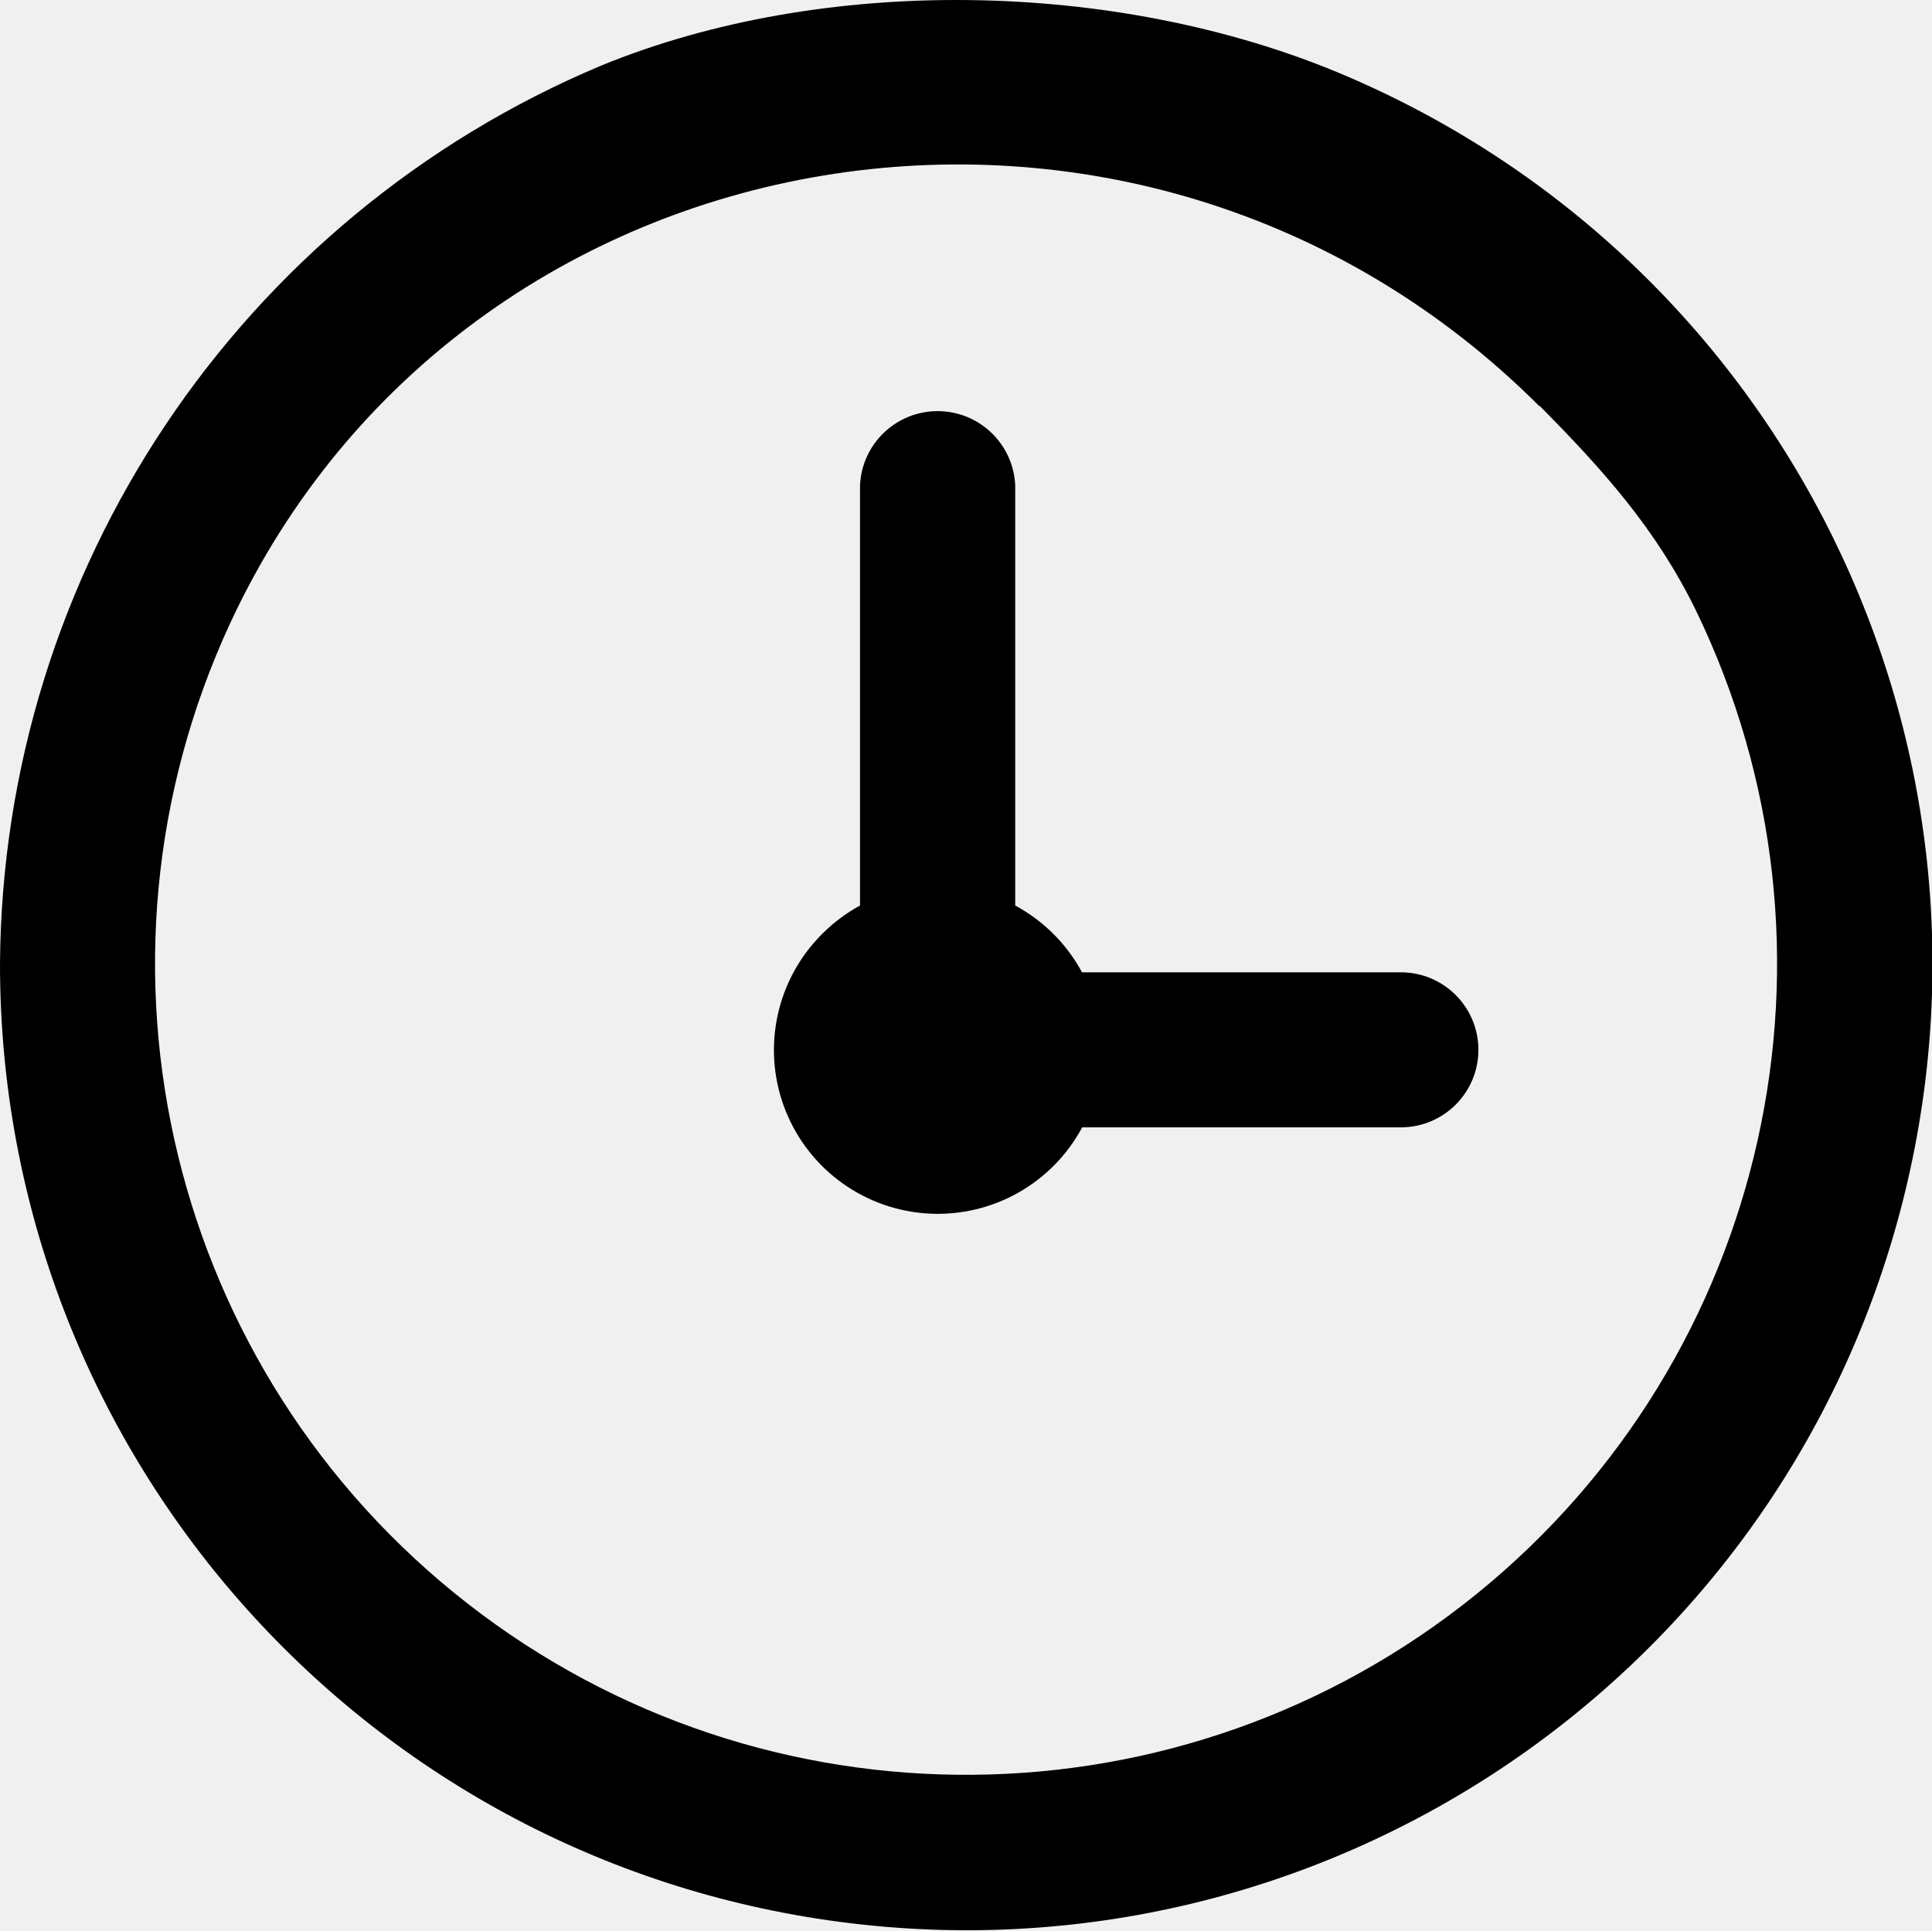
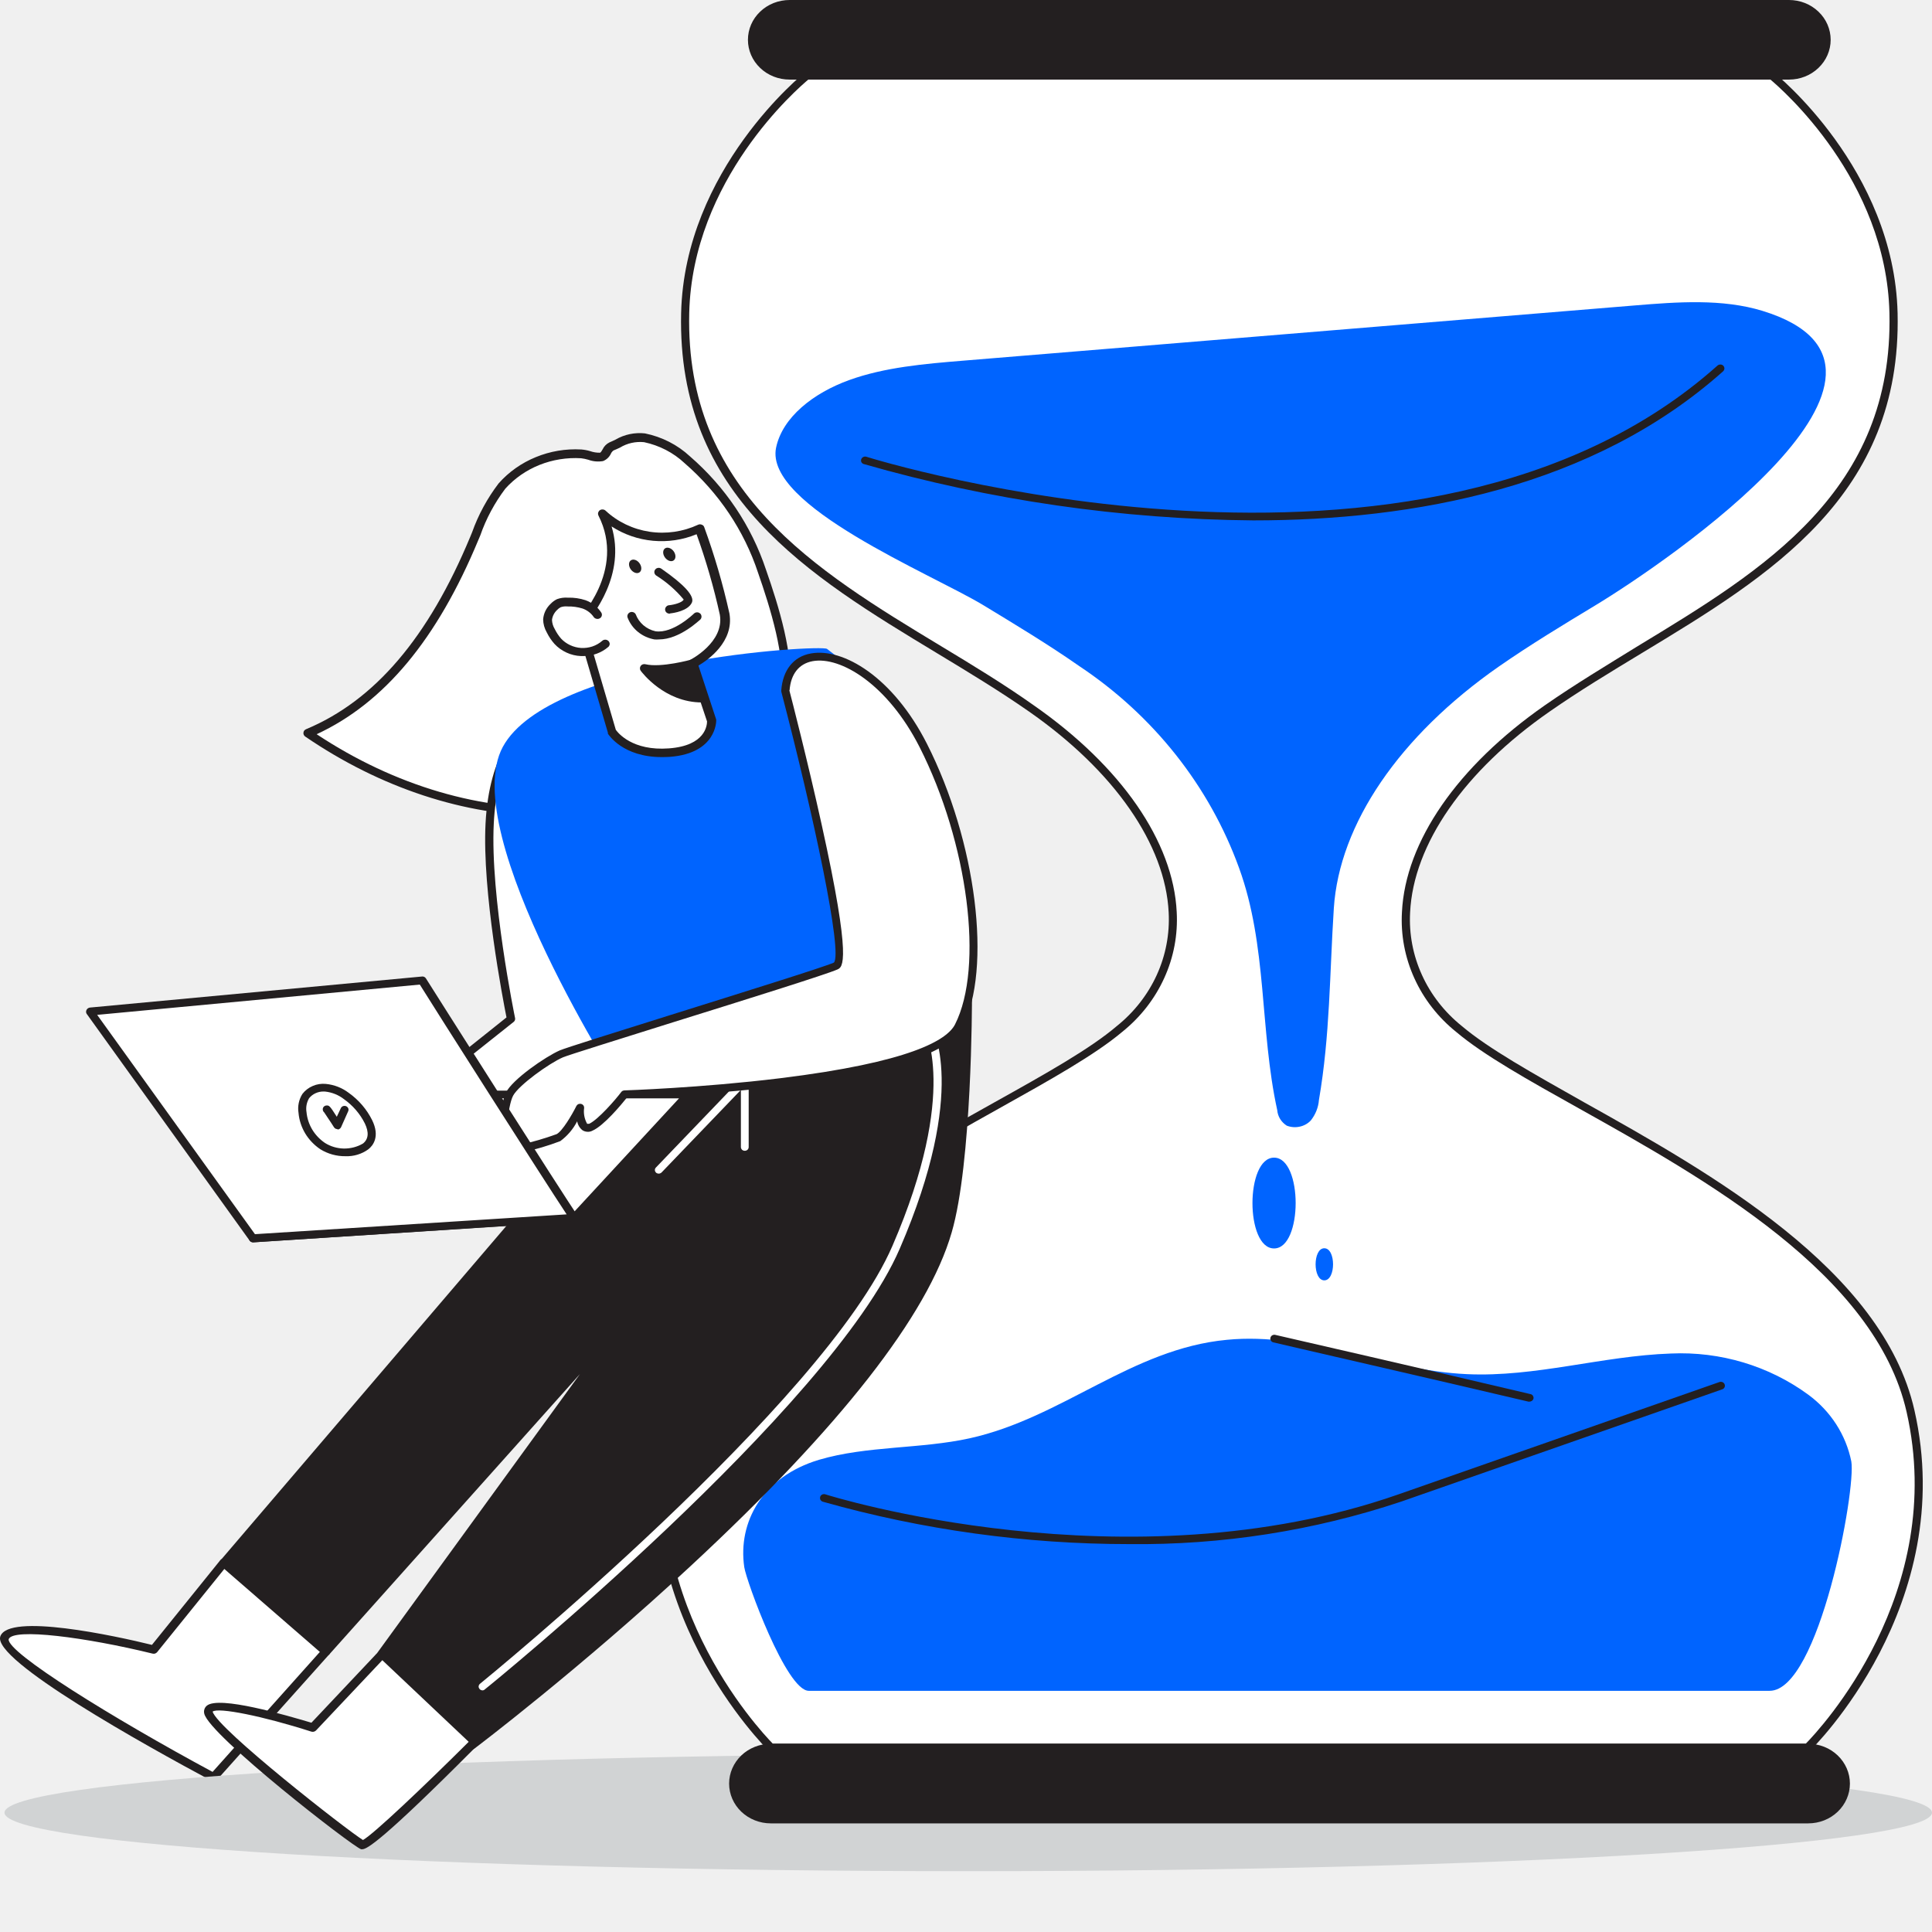
- <svg xmlns="http://www.w3.org/2000/svg" width="100%" viewBox="0 0 122.88 122.8">
-   <g id="Layer_2" data-name="Layer 2">
-     <g id="Layer_1-2" data-name="Layer 1">
-       <path d="M85,4.57A61.45,61.45,0,1,1,0,61.35,62.43,62.43,0,0,1,38.24,4.17C52.4-1.63,70.85-1.27,85,4.57ZM52,59.71A10.52,10.52,0,0,1,54.7,57.6V30.87a4.94,4.94,0,0,1,9.87,0V57.6a10.48,10.48,0,0,1,4.25,4.25H89.1a4.93,4.93,0,1,1,0,9.86H68.83A10.42,10.42,0,1,1,52,59.71ZM97.91,25.84C72.46.39,29.53,7.58,14.64,39.64a51.58,51.58,0,1,0,93.21-.84c-2.52-5.15-5.88-8.9-9.94-13Z" />
-     </g>
-   </g>
+ <svg xmlns="http://www.w3.org/2000/svg" width="100%" viewBox="0 0 31 31" fill="none">
+   <path d="M5.23 26.501L3.429 28.516C3.429 28.516 -0.057 26.648 0.071 26.279C0.199 25.911 2.464 26.467 2.464 26.467L3.588 25.075" fill="white" />
+   <path d="M3.43 28.584C3.417 28.584 3.405 28.58 3.394 28.574C2.331 28.005 -0.127 26.638 0.005 26.257C0.137 25.877 1.845 26.247 2.438 26.393L3.534 25.035C3.545 25.021 3.562 25.012 3.581 25.009C3.599 25.007 3.618 25.012 3.633 25.022C3.648 25.033 3.658 25.05 3.66 25.067C3.663 25.085 3.657 25.103 3.646 25.117L2.522 26.509C2.514 26.519 2.502 26.527 2.489 26.532C2.476 26.536 2.462 26.537 2.448 26.533C1.385 26.272 0.204 26.117 0.139 26.302C0.108 26.513 1.804 27.566 3.411 28.431L5.177 26.456C5.19 26.444 5.206 26.438 5.224 26.437C5.241 26.437 5.258 26.442 5.272 26.453C5.285 26.464 5.294 26.479 5.296 26.495C5.299 26.512 5.295 26.529 5.285 26.543L3.482 28.558C3.476 28.566 3.468 28.572 3.459 28.577C3.45 28.581 3.44 28.584 3.43 28.584Z" fill="#231F20" />
+   <path d="M11.027 7.374C10.838 7.197 10.6 7.077 10.341 7.026C10.119 6.995 9.997 7.084 9.812 7.162C9.738 7.193 9.729 7.298 9.651 7.329C9.573 7.36 9.412 7.283 9.322 7.28C9.083 7.267 8.844 7.308 8.624 7.398C8.404 7.488 8.208 7.626 8.053 7.8C7.861 8.057 7.712 8.34 7.609 8.64C7.077 9.923 6.262 11.211 4.938 11.765C6.134 12.58 7.597 13.098 9.063 13.017C9.78 12.976 10.479 12.786 11.111 12.461C11.607 12.204 12.509 11.673 12.599 11.083C12.683 10.53 12.408 9.682 12.226 9.16C12 8.474 11.586 7.857 11.027 7.374Z" fill="white" />
+   <path d="M8.763 13.09C7.464 13.09 6.104 12.644 4.897 11.818C4.887 11.811 4.879 11.802 4.874 11.79C4.869 11.78 4.867 11.768 4.869 11.756C4.87 11.744 4.874 11.733 4.881 11.723C4.889 11.714 4.899 11.706 4.91 11.701C6.011 11.242 6.873 10.231 7.545 8.614L7.575 8.541C7.675 8.26 7.819 7.995 8.001 7.756C8.163 7.573 8.367 7.429 8.597 7.335C8.828 7.24 9.077 7.198 9.327 7.212C9.376 7.216 9.424 7.225 9.47 7.239C9.519 7.256 9.572 7.265 9.625 7.264C9.64 7.264 9.655 7.234 9.67 7.209C9.692 7.162 9.73 7.123 9.778 7.099C9.814 7.084 9.847 7.068 9.878 7.053C10.019 6.971 10.184 6.936 10.348 6.954C10.62 7.009 10.871 7.137 11.07 7.322C11.638 7.814 12.058 8.441 12.29 9.139C12.492 9.715 12.749 10.542 12.665 11.094C12.577 11.667 11.789 12.181 11.142 12.521C10.5 12.849 9.792 13.04 9.066 13.082C8.966 13.087 8.865 13.09 8.763 13.09ZM5.081 11.781C6.331 12.609 7.74 13.025 9.064 12.951C9.77 12.913 10.458 12.727 11.08 12.408C11.955 11.956 12.47 11.485 12.531 11.08C12.611 10.559 12.359 9.75 12.163 9.189C11.94 8.514 11.533 7.907 10.984 7.431C10.805 7.263 10.58 7.147 10.335 7.095C10.199 7.081 10.062 7.112 9.948 7.182C9.915 7.197 9.881 7.214 9.844 7.228C9.824 7.243 9.809 7.262 9.8 7.284C9.775 7.335 9.732 7.376 9.677 7.398C9.598 7.412 9.515 7.405 9.44 7.377C9.402 7.366 9.364 7.358 9.325 7.353C9.096 7.339 8.867 7.376 8.656 7.46C8.445 7.545 8.257 7.675 8.108 7.841C7.936 8.07 7.8 8.322 7.707 8.59L7.676 8.663C7.013 10.261 6.163 11.28 5.081 11.781Z" fill="#231F20" />
+   <path d="M8.556 11.704C8.792 11.466 7.937 11.651 7.858 13.211C7.796 14.401 8.199 16.346 8.199 16.346L5.521 18.484L7.176 18.935C7.176 18.935 10.194 16.84 10.192 16.687C10.191 16.533 8.556 11.704 8.556 11.704Z" fill="white" />
+   <path d="M7.175 18.998C7.169 18.999 7.162 18.999 7.156 18.998L5.502 18.547C5.49 18.543 5.48 18.537 5.472 18.529C5.464 18.52 5.459 18.51 5.456 18.499C5.454 18.488 5.455 18.477 5.459 18.466C5.463 18.456 5.47 18.447 5.479 18.439L8.127 16.325C8.073 16.053 7.734 14.306 7.791 13.211C7.849 12.082 8.317 11.613 8.535 11.564C8.556 11.557 8.578 11.556 8.599 11.563C8.62 11.569 8.638 11.582 8.65 11.6C8.66 11.62 8.662 11.642 8.658 11.663C8.654 11.685 8.644 11.705 8.627 11.72C8.925 12.597 10.249 16.537 10.257 16.687C10.264 16.836 8.602 18.021 7.213 18.986C7.202 18.993 7.189 18.998 7.175 18.998ZM5.655 18.454L7.162 18.862C8.262 18.098 9.998 16.856 10.124 16.673C10.08 16.443 9.128 13.602 8.492 11.718C8.326 11.836 7.971 12.241 7.923 13.212C7.863 14.382 8.26 16.313 8.265 16.337C8.267 16.348 8.266 16.36 8.262 16.37C8.258 16.381 8.251 16.39 8.242 16.397L5.655 18.454Z" fill="#231F20" />
+   <path d="M15.536 30.024C24.077 30.024 31 29.604 31 29.085C31 28.567 24.077 28.146 15.536 28.146C6.996 28.146 0.072 28.567 0.072 29.085C0.072 29.604 6.996 30.024 15.536 30.024Z" fill="#D1D3D4" />
+   <path d="M13.27 10.412C13.172 10.338 8.82 10.597 8.068 11.984C7.317 13.371 10.02 17.555 10.02 17.555L15.525 15.98C15.525 15.98 15.918 12.39 13.27 10.412Z" fill="#0064FF" />
+   <path d="M30.655 22.642C31.366 25.767 29.005 28.04 29.005 28.04H12.374C12.374 28.04 10.015 25.776 10.722 22.642C11.429 19.507 16.442 17.799 17.965 16.514C19.489 15.229 18.946 13.044 16.55 11.373C14.154 9.701 10.91 8.641 11.001 5.031C11.055 2.721 12.961 1.217 12.961 1.217H28.423C28.423 1.217 30.329 2.712 30.383 5.031C30.468 8.641 27.225 9.701 24.827 11.373C22.43 13.044 21.886 15.229 23.412 16.514C24.937 17.799 29.948 19.514 30.655 22.642Z" fill="white" />
+   <path d="M29.004 28.103H12.373C12.356 28.102 12.339 28.096 12.326 28.084C12.304 28.06 9.952 25.753 10.659 22.628C11.171 20.365 13.94 18.816 15.961 17.685C16.784 17.226 17.492 16.829 17.922 16.462C18.198 16.24 18.417 15.96 18.561 15.644C18.705 15.328 18.77 14.985 18.752 14.64C18.699 13.553 17.882 12.373 16.511 11.417C16.04 11.088 15.525 10.777 15.027 10.476C12.978 9.238 10.861 7.957 10.929 5.025C10.983 2.715 12.894 1.179 12.914 1.164C12.925 1.155 12.94 1.149 12.955 1.149H28.422C28.437 1.15 28.452 1.155 28.463 1.164C28.482 1.179 30.392 2.709 30.448 5.025C30.516 7.957 28.398 9.237 26.349 10.476C25.852 10.777 25.337 11.088 24.865 11.417C23.495 12.368 22.678 13.548 22.626 14.64C22.607 14.984 22.672 15.328 22.816 15.644C22.959 15.96 23.178 16.24 23.454 16.462C23.881 16.824 24.592 17.221 25.414 17.685C27.436 18.816 30.206 20.365 30.718 22.628C31.43 25.753 29.074 28.063 29.049 28.084C29.044 28.09 29.037 28.094 29.029 28.098C29.021 28.101 29.012 28.103 29.004 28.103ZM12.4 27.978H28.975C29.193 27.756 31.252 25.566 30.592 22.654C30.091 20.443 27.349 18.912 25.349 17.793C24.522 17.331 23.807 16.931 23.368 16.56C23.076 16.326 22.845 16.03 22.694 15.696C22.542 15.362 22.474 14.998 22.495 14.635C22.55 13.504 23.385 12.295 24.788 11.317C25.265 10.985 25.784 10.673 26.281 10.366C28.298 9.143 30.384 7.883 30.317 5.022C30.267 2.882 28.588 1.427 28.398 1.269H12.979C12.789 1.427 11.11 2.882 11.059 5.022C10.992 7.883 13.079 9.146 15.097 10.366C15.596 10.667 16.112 10.98 16.587 11.317C17.99 12.295 18.827 13.504 18.881 14.635C18.901 14.998 18.833 15.36 18.681 15.693C18.53 16.026 18.3 16.321 18.009 16.555C17.569 16.926 16.855 17.325 16.028 17.787C14.027 18.907 11.286 20.438 10.786 22.649C10.127 25.566 12.183 27.756 12.4 27.978Z" fill="#231F20" />
+   <path d="M15.769 9.705C16.283 10.017 16.815 10.337 17.319 10.689C18.509 11.481 19.405 12.614 19.88 13.923C20.338 15.178 20.21 16.515 20.494 17.813C20.498 17.863 20.514 17.911 20.54 17.954C20.567 17.997 20.603 18.034 20.647 18.062C20.712 18.087 20.784 18.093 20.853 18.078C20.922 18.064 20.985 18.029 21.032 17.979C21.108 17.884 21.154 17.769 21.163 17.65C21.342 16.609 21.334 15.627 21.402 14.572C21.49 13.225 22.451 11.809 24.051 10.694C24.556 10.343 25.087 10.022 25.602 9.711C26.76 9.01 31.293 5.914 28.28 4.988C27.635 4.791 26.917 4.844 26.23 4.901L15.456 5.787C14.832 5.838 14.194 5.893 13.624 6.099C13.053 6.306 12.553 6.694 12.452 7.186C12.267 8.113 14.927 9.2 15.769 9.705Z" fill="#0064FF" />
+   <path d="M29.017 22.38C28.386 21.917 27.605 21.682 26.81 21.718C25.709 21.756 24.638 22.1 23.538 22.049C22.227 21.99 20.99 21.37 19.686 21.498C18.157 21.642 17.047 22.749 15.56 23.078C14.771 23.252 13.911 23.196 13.142 23.423C12.234 23.695 11.837 24.424 11.942 25.145C11.975 25.369 12.617 27.13 12.977 27.13H28.395C29.188 27.13 29.785 23.896 29.705 23.448C29.619 23.023 29.375 22.644 29.017 22.38Z" fill="#0064FF" />
+   <path d="M28.703 0.061H12.671C12.337 0.061 12.065 0.32 12.065 0.639C12.065 0.959 12.337 1.217 12.671 1.217H28.703C29.038 1.217 29.309 0.959 29.309 0.639C29.309 0.32 29.038 0.061 28.703 0.061Z" fill="#231F20" />
+   <path d="M28.706 1.277H12.67C12.492 1.277 12.322 1.21 12.197 1.09C12.071 0.97 12.001 0.808 12.001 0.639C12.001 0.469 12.071 0.307 12.197 0.187C12.322 0.067 12.492 7.13823e-09 12.67 0H28.706C28.883 7.13823e-09 29.053 0.067 29.178 0.187C29.304 0.307 29.374 0.469 29.374 0.639C29.374 0.808 29.304 0.97 29.178 1.09C29.053 1.21 28.883 1.277 28.706 1.277ZM12.67 0.121C12.596 0.117 12.522 0.128 12.453 0.152C12.384 0.177 12.321 0.215 12.268 0.263C12.214 0.311 12.171 0.37 12.143 0.435C12.113 0.499 12.098 0.569 12.098 0.639C12.098 0.71 12.113 0.779 12.143 0.844C12.171 0.909 12.214 0.967 12.268 1.016C12.321 1.064 12.384 1.102 12.453 1.126C12.522 1.15 12.596 1.161 12.67 1.158H28.706C28.845 1.151 28.976 1.093 29.072 0.997C29.168 0.9 29.221 0.772 29.221 0.639C29.221 0.506 29.168 0.378 29.072 0.282C28.976 0.185 28.845 0.128 28.706 0.121H12.67Z" fill="#231F20" />
+   <path d="M29.013 28.04H12.363C12.028 28.04 11.757 28.299 11.757 28.618C11.757 28.938 12.028 29.197 12.363 29.197H29.013C29.348 29.197 29.619 28.938 29.619 28.618C29.619 28.299 29.348 28.04 29.013 28.04Z" fill="#231F20" />
+   <path d="M29.014 29.257H12.368C12.191 29.257 12.021 29.19 11.895 29.07C11.77 28.951 11.699 28.788 11.699 28.619C11.699 28.449 11.77 28.287 11.895 28.167C12.021 28.047 12.191 27.98 12.368 27.98H29.014C29.192 27.98 29.362 28.047 29.487 28.167C29.612 28.287 29.683 28.449 29.683 28.619C29.683 28.788 29.612 28.951 29.487 29.07C29.362 29.19 29.192 29.257 29.014 29.257ZM12.368 28.1C12.224 28.1 12.085 28.154 11.984 28.252C11.882 28.349 11.824 28.481 11.824 28.619C11.824 28.756 11.882 28.888 11.984 28.986C12.085 29.083 12.224 29.138 12.368 29.138H29.014C29.158 29.138 29.297 29.083 29.398 28.986C29.5 28.888 29.558 28.756 29.558 28.619C29.558 28.481 29.5 28.349 29.398 28.252C29.297 28.154 29.158 28.1 29.014 28.1H12.368Z" fill="#231F20" />
+   <path d="M20.443 18.575C19.982 18.575 19.98 20.032 20.443 20.032C20.905 20.032 20.905 18.575 20.443 18.575Z" fill="#0064FF" />
+   <path d="M21.249 20.029C21.063 20.029 21.063 20.544 21.249 20.544C21.436 20.544 21.437 20.029 21.249 20.029Z" fill="#0064FF" />
+   <path d="M20.11 8.35C17.993 8.332 15.889 8.028 13.86 7.446C13.852 7.444 13.845 7.44 13.838 7.435C13.832 7.429 13.826 7.423 13.822 7.416C13.818 7.409 13.816 7.401 13.816 7.392C13.815 7.384 13.816 7.376 13.819 7.369C13.825 7.353 13.836 7.34 13.852 7.333C13.867 7.325 13.885 7.324 13.902 7.329C13.99 7.358 22.825 10.095 27.56 5.864C27.573 5.854 27.589 5.848 27.607 5.849C27.623 5.849 27.64 5.856 27.651 5.868C27.663 5.88 27.669 5.896 27.669 5.912C27.669 5.929 27.662 5.944 27.65 5.956C25.561 7.821 22.691 8.35 20.11 8.35Z" fill="#231F20" />
+   <path d="M18.117 24.776C16.455 24.776 14.801 24.547 13.207 24.097C13.198 24.095 13.19 24.091 13.183 24.086C13.176 24.081 13.17 24.074 13.165 24.066C13.161 24.059 13.158 24.05 13.158 24.042C13.157 24.033 13.158 24.025 13.161 24.016C13.163 24.008 13.168 24.001 13.174 23.994C13.18 23.988 13.188 23.983 13.196 23.979C13.204 23.976 13.213 23.974 13.222 23.974C13.231 23.974 13.24 23.975 13.248 23.979C13.295 23.995 18.097 25.496 22.436 23.979L27.582 22.178C27.591 22.174 27.6 22.172 27.609 22.172C27.618 22.172 27.627 22.173 27.636 22.176C27.645 22.18 27.652 22.185 27.659 22.191C27.665 22.197 27.67 22.205 27.673 22.213C27.676 22.221 27.677 22.23 27.677 22.239C27.676 22.248 27.673 22.256 27.669 22.264C27.665 22.272 27.659 22.279 27.651 22.284C27.644 22.289 27.636 22.293 27.627 22.295L22.486 24.093C21.083 24.562 19.604 24.793 18.117 24.776Z" fill="#231F20" />
+   <path d="M24.541 22.49H24.525C23.042 22.14 20.454 21.547 20.427 21.538C20.412 21.533 20.399 21.523 20.391 21.509C20.383 21.495 20.381 21.48 20.385 21.464C20.389 21.449 20.398 21.436 20.412 21.427C20.426 21.419 20.442 21.415 20.459 21.418C20.484 21.424 23.072 22.017 24.556 22.369C24.564 22.37 24.573 22.374 24.579 22.378C24.587 22.383 24.592 22.389 24.597 22.396C24.601 22.403 24.604 22.411 24.606 22.419C24.607 22.427 24.607 22.436 24.605 22.443C24.601 22.457 24.592 22.469 24.581 22.477C24.569 22.485 24.555 22.49 24.541 22.49Z" fill="#231F20" />
+   <path d="M11.114 10.647L11.421 11.566C11.421 11.566 11.437 12.024 10.746 12.076C10.054 12.13 9.815 11.738 9.815 11.738L9.309 10.006C9.309 10.006 10.137 9.182 9.659 8.239C9.862 8.428 10.122 8.552 10.402 8.595C10.682 8.637 10.969 8.597 11.224 8.479C11.386 8.928 11.521 9.386 11.625 9.851C11.712 10.35 11.114 10.647 11.114 10.647Z" fill="white" />
+   <path d="M10.618 12.148C9.992 12.148 9.764 11.788 9.754 11.772C9.754 11.767 9.754 11.761 9.754 11.756L9.246 10.025C9.243 10.013 9.243 10.001 9.246 9.99C9.249 9.979 9.255 9.968 9.264 9.959C9.272 9.951 10.052 9.156 9.602 8.271C9.595 8.256 9.594 8.24 9.598 8.224C9.603 8.209 9.613 8.195 9.626 8.186C9.64 8.177 9.657 8.173 9.673 8.175C9.69 8.176 9.706 8.183 9.717 8.194C9.91 8.374 10.157 8.492 10.423 8.532C10.689 8.572 10.961 8.532 11.203 8.419C11.212 8.415 11.221 8.413 11.231 8.413C11.241 8.413 11.251 8.415 11.26 8.419C11.269 8.422 11.278 8.427 11.285 8.434C11.292 8.441 11.297 8.45 11.3 8.459C11.465 8.912 11.6 9.374 11.704 9.843C11.782 10.296 11.359 10.59 11.207 10.68L11.492 11.546C11.492 11.552 11.492 11.558 11.492 11.564C11.492 11.564 11.5 12.087 10.75 12.144C10.705 12.147 10.661 12.148 10.618 12.148ZM9.881 11.71C9.915 11.758 10.147 12.053 10.735 12.008C11.322 11.964 11.344 11.635 11.345 11.576L11.042 10.669C11.037 10.653 11.037 10.637 11.043 10.622C11.05 10.607 11.061 10.595 11.076 10.587C11.076 10.587 11.627 10.306 11.55 9.863C11.454 9.426 11.329 8.995 11.177 8.572C10.957 8.663 10.717 8.699 10.478 8.677C10.24 8.655 10.011 8.576 9.813 8.447C10.047 9.219 9.513 9.878 9.386 10.023L9.881 11.71Z" fill="#231F20" />
+   <path d="M9.595 9.862C9.543 9.785 9.468 9.726 9.379 9.693C9.294 9.667 9.206 9.654 9.117 9.657C9.069 9.652 9.02 9.658 8.975 9.676C8.944 9.69 8.917 9.71 8.895 9.735C8.836 9.789 8.8 9.861 8.794 9.938C8.795 10 8.813 10.061 8.845 10.116C8.875 10.177 8.913 10.234 8.959 10.286C9.006 10.336 9.062 10.378 9.126 10.407C9.189 10.437 9.258 10.454 9.329 10.458C9.399 10.462 9.47 10.453 9.537 10.43C9.603 10.408 9.665 10.373 9.717 10.328" fill="white" />
+   <path d="M9.358 10.527H9.324C9.243 10.524 9.163 10.505 9.09 10.471C9.016 10.437 8.951 10.39 8.897 10.332C8.847 10.276 8.806 10.214 8.773 10.147C8.736 10.083 8.716 10.011 8.715 9.938C8.722 9.844 8.764 9.756 8.834 9.69C8.863 9.659 8.898 9.633 8.937 9.614C8.992 9.594 9.052 9.585 9.112 9.59C9.208 9.587 9.305 9.601 9.396 9.631C9.5 9.669 9.588 9.738 9.647 9.828C9.652 9.835 9.655 9.844 9.657 9.852C9.659 9.861 9.658 9.87 9.656 9.879C9.654 9.888 9.65 9.896 9.645 9.903C9.639 9.911 9.632 9.917 9.624 9.921C9.608 9.931 9.589 9.934 9.57 9.929C9.552 9.925 9.536 9.915 9.526 9.9C9.483 9.837 9.42 9.79 9.347 9.764C9.269 9.74 9.189 9.729 9.108 9.731C9.07 9.727 9.032 9.731 8.997 9.743C8.974 9.755 8.955 9.77 8.938 9.788C8.893 9.831 8.864 9.887 8.857 9.947C8.859 9.998 8.874 10.048 8.901 10.093C8.928 10.148 8.962 10.2 9.004 10.248C9.086 10.335 9.202 10.389 9.325 10.397C9.386 10.4 9.447 10.392 9.505 10.373C9.563 10.353 9.616 10.323 9.661 10.284C9.668 10.278 9.675 10.273 9.684 10.269C9.693 10.266 9.702 10.264 9.711 10.264C9.721 10.264 9.73 10.266 9.739 10.269C9.748 10.273 9.755 10.278 9.762 10.284C9.769 10.29 9.774 10.298 9.777 10.306C9.781 10.314 9.783 10.323 9.783 10.332C9.783 10.341 9.781 10.349 9.777 10.357C9.774 10.366 9.769 10.373 9.762 10.379C9.651 10.475 9.507 10.527 9.358 10.527Z" fill="#231F20" />
+   <path d="M10.569 9.179C10.569 9.179 11.083 9.535 11.036 9.646C10.989 9.756 10.751 9.781 10.751 9.781" fill="white" />
+   <path d="M10.747 9.846C10.728 9.847 10.71 9.841 10.695 9.829C10.681 9.817 10.673 9.8 10.672 9.782C10.671 9.764 10.678 9.746 10.691 9.733C10.703 9.719 10.721 9.711 10.74 9.711C10.824 9.702 10.95 9.666 10.97 9.62C10.845 9.469 10.696 9.339 10.528 9.234C10.513 9.223 10.503 9.207 10.5 9.19C10.497 9.172 10.501 9.154 10.512 9.14C10.518 9.133 10.524 9.126 10.532 9.121C10.54 9.117 10.549 9.114 10.559 9.112C10.568 9.111 10.577 9.111 10.586 9.113C10.596 9.116 10.604 9.12 10.612 9.125C10.982 9.382 11.147 9.565 11.102 9.668C11.041 9.804 10.802 9.838 10.755 9.842L10.747 9.846Z" fill="#231F20" />
+   <path d="M10.258 9.186C10.298 9.161 10.301 9.097 10.265 9.043C10.229 8.988 10.166 8.964 10.126 8.989C10.085 9.013 10.082 9.077 10.118 9.132C10.155 9.186 10.217 9.211 10.258 9.186Z" fill="#231F20" />
+   <path d="M10.805 8.995C10.846 8.97 10.849 8.906 10.813 8.851C10.777 8.797 10.714 8.773 10.674 8.797C10.633 8.822 10.63 8.886 10.666 8.94C10.703 8.995 10.765 9.019 10.805 8.995Z" fill="#231F20" />
+   <path d="M11.191 9.879C11.191 9.879 10.502 10.576 10.143 9.879H11.191Z" fill="white" />
+   <path d="M10.573 10.26C10.549 10.262 10.524 10.262 10.5 10.26C10.404 10.242 10.315 10.202 10.24 10.142C10.165 10.082 10.108 10.005 10.073 9.917C10.065 9.901 10.064 9.882 10.07 9.866C10.076 9.849 10.089 9.834 10.106 9.826C10.114 9.822 10.123 9.82 10.133 9.819C10.142 9.819 10.152 9.82 10.16 9.823C10.169 9.826 10.177 9.83 10.184 9.836C10.191 9.842 10.197 9.85 10.201 9.858C10.226 9.924 10.268 9.984 10.323 10.032C10.378 10.079 10.445 10.113 10.517 10.129C10.802 10.171 11.132 9.848 11.135 9.845C11.141 9.839 11.149 9.834 11.158 9.83C11.166 9.827 11.176 9.825 11.185 9.825C11.194 9.825 11.204 9.827 11.213 9.83C11.221 9.834 11.229 9.839 11.236 9.845C11.249 9.858 11.256 9.876 11.256 9.894C11.256 9.912 11.249 9.929 11.236 9.942C11.229 9.943 10.911 10.26 10.573 10.26Z" fill="#231F20" />
+   <path d="M11.113 10.647C11.113 10.647 10.611 10.783 10.338 10.724C10.338 10.724 10.701 11.218 11.288 11.203L11.113 10.647Z" fill="#231F20" />
+   <path d="M11.263 11.271C10.66 11.271 10.296 10.784 10.28 10.762C10.272 10.751 10.268 10.738 10.268 10.724C10.268 10.71 10.272 10.697 10.28 10.685C10.288 10.674 10.3 10.665 10.313 10.66C10.327 10.655 10.342 10.655 10.356 10.658C10.607 10.718 11.09 10.585 11.094 10.583C11.112 10.578 11.131 10.58 11.148 10.588C11.164 10.597 11.177 10.611 11.182 10.628L11.357 11.182C11.361 11.192 11.361 11.203 11.36 11.213C11.358 11.224 11.354 11.234 11.347 11.242C11.341 11.251 11.333 11.257 11.323 11.262C11.313 11.267 11.303 11.27 11.292 11.271H11.263ZM10.509 10.809C10.692 10.989 10.933 11.103 11.194 11.132L11.067 10.724C10.885 10.771 10.699 10.798 10.511 10.803L10.509 10.809Z" fill="#231F20" />
+   <path d="M15.524 15.986C15.524 15.986 15.524 18.638 15.201 19.757C14.282 22.931 7.571 28.002 7.571 28.002L6.084 26.592L10.172 20.969L5.231 26.495L3.589 25.07L10.02 17.555L15.524 15.986Z" fill="#231F20" />
+   <path d="M7.571 28.07C7.553 28.07 7.535 28.063 7.522 28.051L6.035 26.646C6.023 26.635 6.016 26.62 6.014 26.604C6.012 26.588 6.017 26.572 6.026 26.559L9.306 22.047L5.285 26.544C5.279 26.551 5.271 26.557 5.263 26.561C5.254 26.566 5.245 26.568 5.235 26.568C5.226 26.569 5.216 26.568 5.208 26.565C5.199 26.562 5.191 26.557 5.184 26.551L3.542 25.125C3.53 25.113 3.522 25.096 3.522 25.079C3.522 25.061 3.53 25.044 3.542 25.032L9.966 17.517C9.975 17.506 9.987 17.499 10 17.495L15.505 15.92C15.515 15.917 15.526 15.917 15.537 15.919C15.548 15.921 15.558 15.925 15.567 15.931C15.576 15.937 15.583 15.946 15.588 15.955C15.593 15.964 15.595 15.975 15.596 15.985C15.596 16.094 15.596 18.659 15.27 19.776C14.886 21.104 13.48 22.901 11.091 25.119C9.317 26.767 7.633 28.043 7.615 28.055C7.603 28.064 7.587 28.07 7.571 28.07ZM6.177 26.591L7.576 27.913C8.187 27.443 14.273 22.715 15.133 19.741C15.418 18.758 15.449 16.553 15.453 16.072L10.061 17.624L3.687 25.074L5.225 26.409L10.118 20.936C10.13 20.923 10.146 20.915 10.164 20.913C10.182 20.911 10.201 20.916 10.215 20.927C10.229 20.937 10.239 20.953 10.242 20.97C10.244 20.987 10.24 21.004 10.229 21.018L6.177 26.591Z" fill="#231F20" />
+   <path d="M6.085 26.592L5.018 27.723C5.018 27.723 3.269 27.162 3.346 27.479C3.423 27.795 5.699 29.562 5.815 29.599C5.93 29.635 7.572 27.997 7.572 27.997" fill="white" />
+   <path d="M5.814 29.672H5.794C5.652 29.627 3.362 27.847 3.278 27.498C3.272 27.475 3.272 27.451 3.279 27.429C3.285 27.406 3.299 27.386 3.317 27.37C3.512 27.202 4.597 27.524 4.997 27.642L6.033 26.544C6.046 26.532 6.063 26.525 6.081 26.525C6.099 26.524 6.117 26.531 6.13 26.542C6.144 26.554 6.152 26.57 6.154 26.587C6.155 26.605 6.149 26.622 6.138 26.635L5.071 27.766C5.062 27.775 5.05 27.782 5.036 27.786C5.023 27.789 5.009 27.789 4.996 27.785C4.222 27.536 3.496 27.391 3.412 27.464C3.483 27.736 5.566 29.366 5.824 29.524C5.99 29.434 6.808 28.658 7.521 27.948C7.528 27.941 7.535 27.936 7.544 27.933C7.552 27.929 7.562 27.928 7.571 27.928C7.58 27.928 7.589 27.929 7.598 27.933C7.606 27.936 7.614 27.941 7.621 27.948C7.627 27.954 7.633 27.961 7.636 27.97C7.64 27.978 7.642 27.987 7.642 27.996C7.642 28.005 7.64 28.014 7.636 28.022C7.633 28.03 7.627 28.038 7.621 28.044C6.132 29.539 5.886 29.672 5.814 29.672Z" fill="#231F20" />
+   <path d="M7.744 27.123C7.734 27.123 7.725 27.121 7.717 27.117C7.708 27.114 7.701 27.108 7.695 27.101C7.69 27.095 7.686 27.088 7.683 27.081C7.68 27.073 7.679 27.065 7.68 27.058C7.681 27.05 7.683 27.042 7.687 27.035C7.691 27.028 7.696 27.022 7.702 27.017C7.758 26.972 13.231 22.51 14.319 19.992C15.398 17.499 14.83 16.504 14.825 16.495C14.816 16.481 14.814 16.465 14.819 16.449C14.823 16.434 14.834 16.421 14.848 16.413C14.863 16.405 14.88 16.403 14.896 16.407C14.912 16.411 14.926 16.421 14.934 16.435C14.958 16.476 15.543 17.48 14.436 20.038C13.329 22.597 7.839 27.063 7.783 27.104C7.773 27.115 7.759 27.122 7.744 27.123Z" fill="white" />
+   <path d="M10.569 18.832C10.553 18.831 10.538 18.826 10.527 18.816C10.521 18.81 10.516 18.803 10.513 18.796C10.509 18.789 10.508 18.781 10.508 18.773C10.508 18.765 10.509 18.758 10.513 18.75C10.516 18.743 10.521 18.737 10.527 18.731L11.904 17.297C11.913 17.288 11.924 17.282 11.936 17.279C11.949 17.276 11.962 17.277 11.973 17.282C11.985 17.286 11.995 17.294 12.002 17.303C12.01 17.313 12.013 17.325 12.013 17.337V18.405C12.013 18.421 12.007 18.436 11.995 18.448C11.983 18.459 11.967 18.465 11.951 18.465C11.934 18.465 11.918 18.459 11.906 18.448C11.895 18.436 11.888 18.421 11.888 18.405V17.488L10.619 18.809C10.613 18.816 10.605 18.822 10.597 18.825C10.588 18.829 10.579 18.832 10.569 18.832Z" fill="white" />
+   <path d="M9.208 19.54L11.039 17.56H6.498L4.061 19.867L9.208 19.54Z" fill="white" />
+   <path d="M4.06 19.934C4.047 19.934 4.035 19.93 4.024 19.924C4.014 19.918 4.005 19.908 4 19.897C3.995 19.886 3.993 19.873 3.995 19.861C3.997 19.848 4.004 19.837 4.013 19.828L6.451 17.518C6.464 17.507 6.48 17.501 6.497 17.5H11.038C11.051 17.5 11.063 17.504 11.074 17.51C11.085 17.517 11.093 17.526 11.098 17.537C11.103 17.548 11.104 17.56 11.102 17.572C11.101 17.584 11.096 17.595 11.088 17.604L9.254 19.582C9.243 19.594 9.227 19.601 9.21 19.602L4.064 19.934H4.06ZM6.524 17.624L4.229 19.798L9.176 19.484L10.895 17.624H6.524Z" fill="#231F20" />
+   <path d="M12.6 11.083C12.6 11.083 13.718 15.37 13.408 15.506C13.098 15.642 9.222 16.824 9.007 16.913C8.792 17.003 8.27 17.365 8.175 17.56C8.08 17.756 7.993 18.532 8.175 18.482C8.441 18.422 8.703 18.347 8.96 18.257C9.102 18.187 9.309 17.778 9.309 17.778C9.309 17.778 9.283 18.173 9.478 18.089C9.673 18.005 10.02 17.56 10.02 17.56C10.02 17.56 14.907 17.401 15.383 16.465C15.858 15.529 15.597 13.507 14.813 11.962C14.03 10.417 12.669 10.137 12.6 11.083Z" fill="white" />
+   <path d="M8.159 18.547C8.142 18.546 8.125 18.543 8.11 18.535C8.094 18.528 8.08 18.517 8.07 18.505C7.937 18.357 8.036 17.699 8.117 17.533C8.221 17.32 8.753 16.954 8.982 16.854C9.078 16.813 9.86 16.568 10.766 16.284C11.904 15.927 13.21 15.521 13.381 15.445C13.523 15.283 13.061 13.105 12.536 11.097C12.535 11.09 12.535 11.083 12.536 11.076C12.56 10.752 12.733 10.533 13.012 10.485C13.525 10.392 14.326 10.858 14.872 11.932C15.667 13.498 15.923 15.543 15.441 16.49C14.959 17.437 10.511 17.601 10.055 17.617C9.973 17.719 9.69 18.063 9.505 18.143C9.481 18.156 9.453 18.162 9.425 18.16C9.398 18.159 9.371 18.151 9.347 18.136C9.301 18.1 9.271 18.049 9.261 17.992C9.197 18.117 9.105 18.225 8.99 18.31C8.793 18.385 8.59 18.445 8.383 18.49C8.307 18.509 8.24 18.525 8.194 18.538C8.183 18.543 8.171 18.545 8.159 18.547ZM12.665 11.074C12.694 11.184 12.957 12.203 13.183 13.226C13.675 15.45 13.52 15.519 13.436 15.556C13.258 15.635 11.955 16.043 10.806 16.401C9.941 16.673 9.124 16.927 9.034 16.965C8.814 17.059 8.323 17.412 8.233 17.581C8.144 17.749 8.091 18.357 8.169 18.42C8.228 18.398 8.288 18.38 8.35 18.367C8.547 18.324 8.741 18.267 8.931 18.198C9.02 18.153 9.174 17.896 9.249 17.745C9.256 17.732 9.267 17.722 9.28 17.716C9.294 17.711 9.309 17.709 9.324 17.713C9.338 17.716 9.351 17.724 9.36 17.736C9.369 17.747 9.373 17.761 9.373 17.775C9.36 17.863 9.377 17.953 9.421 18.032C9.428 18.032 9.441 18.032 9.453 18.032C9.595 17.968 9.879 17.642 9.969 17.521C9.975 17.513 9.982 17.507 9.991 17.503C10 17.499 10.009 17.497 10.019 17.496C10.03 17.496 11.252 17.456 12.516 17.301C14.604 17.045 15.196 16.689 15.324 16.437C15.79 15.519 15.534 13.524 14.755 11.987C14.243 10.981 13.488 10.526 13.038 10.609C12.819 10.65 12.688 10.816 12.669 11.079L12.665 11.074Z" fill="#231F20" />
+   <path d="M9.207 19.54C9.033 19.302 6.771 15.735 6.771 15.735L1.441 16.235L4.059 19.87L9.207 19.54Z" fill="white" />
+   <path d="M4.06 19.934C4.049 19.934 4.039 19.931 4.029 19.926C4.02 19.922 4.012 19.915 4.006 19.907L1.389 16.265C1.384 16.256 1.381 16.245 1.381 16.235C1.381 16.224 1.384 16.213 1.389 16.204C1.394 16.194 1.401 16.186 1.411 16.179C1.42 16.173 1.431 16.169 1.442 16.167L6.77 15.669C6.782 15.667 6.795 15.669 6.806 15.674C6.817 15.679 6.826 15.687 6.833 15.697C6.855 15.734 9.096 19.268 9.266 19.502C9.271 19.511 9.275 19.522 9.275 19.533C9.275 19.544 9.271 19.555 9.266 19.564C9.261 19.574 9.253 19.582 9.244 19.589C9.234 19.595 9.223 19.599 9.212 19.599L4.064 19.934H4.06ZM1.559 16.284L4.091 19.803L9.092 19.485C8.714 18.915 6.958 16.157 6.736 15.798L1.559 16.284Z" fill="#231F20" />
+   <path d="M5.912 18.001C5.831 17.836 5.708 17.693 5.555 17.585C5.46 17.511 5.345 17.464 5.223 17.449C5.162 17.444 5.101 17.453 5.046 17.477C4.99 17.501 4.942 17.538 4.906 17.585C4.858 17.665 4.839 17.758 4.853 17.849C4.863 17.956 4.896 18.06 4.952 18.154C5.008 18.248 5.084 18.329 5.176 18.392C5.502 18.601 6.151 18.486 5.912 18.001Z" fill="white" />
+   <path d="M5.544 18.552C5.401 18.554 5.261 18.515 5.141 18.441C5.041 18.374 4.958 18.287 4.897 18.186C4.837 18.085 4.8 17.973 4.79 17.857C4.773 17.752 4.795 17.644 4.852 17.553C4.895 17.497 4.952 17.453 5.018 17.425C5.084 17.396 5.157 17.385 5.229 17.392C5.363 17.405 5.49 17.455 5.595 17.535C5.756 17.649 5.885 17.8 5.971 17.973C6.099 18.234 5.988 18.381 5.909 18.442C5.804 18.518 5.675 18.557 5.544 18.552ZM5.195 17.514C5.15 17.513 5.105 17.522 5.064 17.541C5.023 17.559 4.988 17.587 4.96 17.621C4.92 17.689 4.905 17.767 4.918 17.844C4.927 17.942 4.958 18.037 5.009 18.123C5.06 18.208 5.13 18.282 5.214 18.339C5.304 18.396 5.41 18.427 5.518 18.429C5.626 18.43 5.733 18.403 5.825 18.348C5.914 18.276 5.922 18.168 5.854 18.026C5.777 17.871 5.661 17.737 5.517 17.635C5.432 17.569 5.328 17.527 5.219 17.515L5.195 17.514Z" fill="#231F20" />
+   <path d="M5.236 17.801C5.298 17.883 5.355 17.968 5.407 18.055L5.521 17.801" fill="white" />
+   <path d="M5.413 18.117C5.402 18.117 5.391 18.114 5.381 18.109C5.372 18.103 5.364 18.095 5.358 18.086C5.297 17.988 5.216 17.873 5.201 17.848C5.194 17.842 5.188 17.834 5.184 17.826C5.181 17.818 5.179 17.808 5.179 17.799C5.179 17.783 5.185 17.767 5.197 17.756C5.209 17.744 5.226 17.738 5.243 17.738C5.28 17.738 5.29 17.738 5.404 17.919L5.468 17.783C5.474 17.768 5.487 17.755 5.503 17.749C5.519 17.743 5.537 17.743 5.553 17.749C5.569 17.756 5.581 17.768 5.588 17.783C5.594 17.798 5.594 17.815 5.587 17.83L5.473 18.086C5.468 18.096 5.461 18.105 5.451 18.112C5.441 18.119 5.43 18.123 5.418 18.124L5.413 18.117Z" fill="#231F20" />
</svg>
